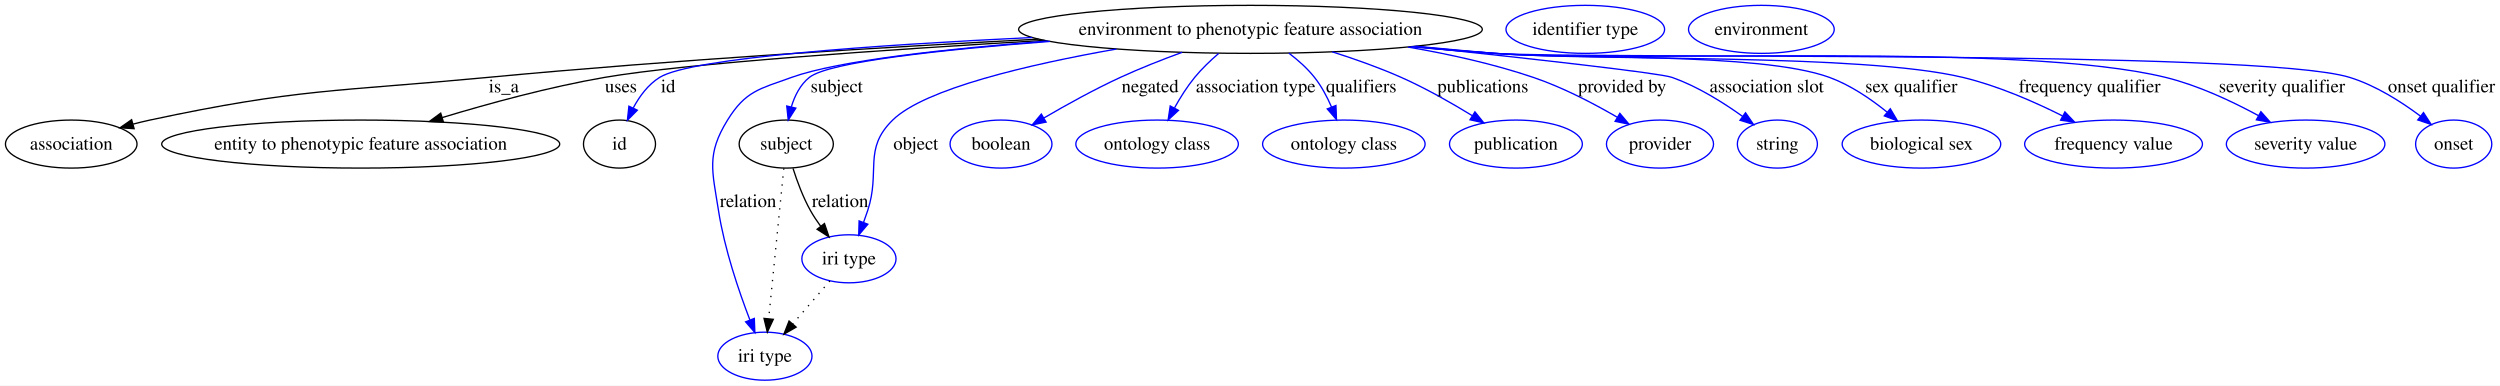
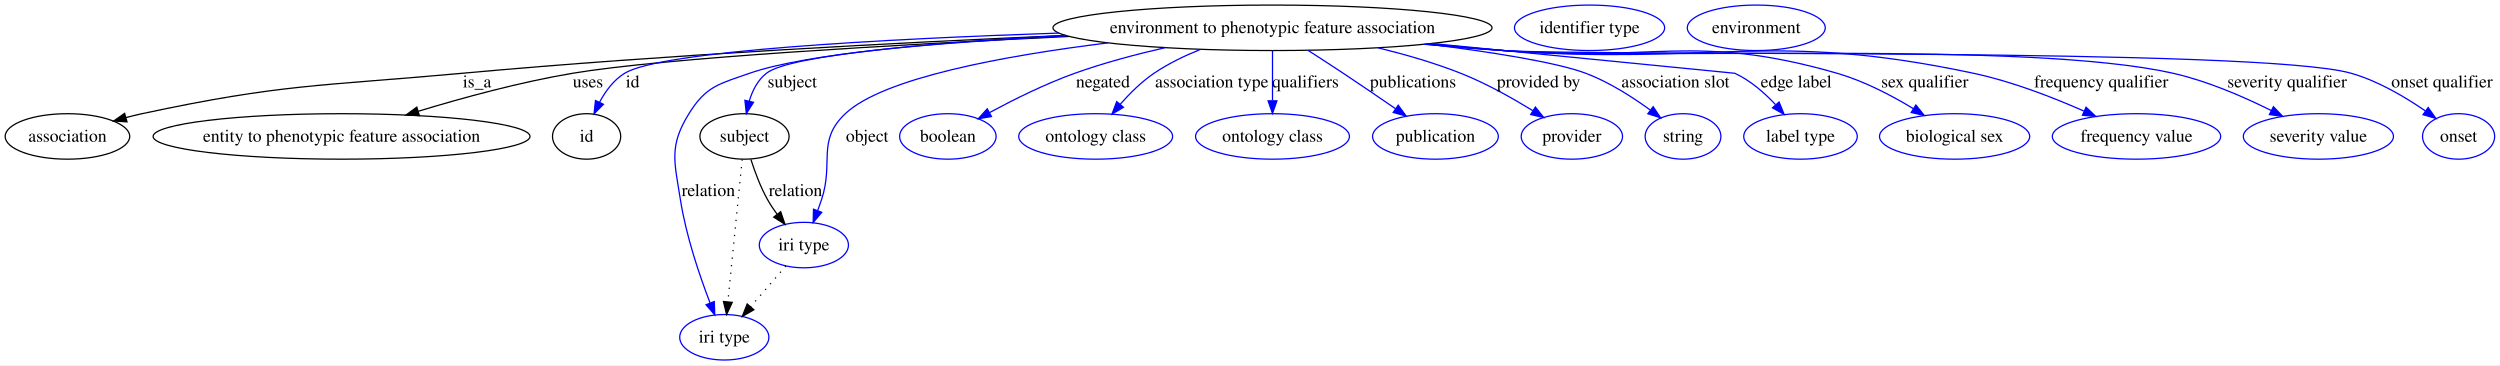
- <svg xmlns="http://www.w3.org/2000/svg" width="1874pt" height="289pt" viewBox="0.00 0.00 1874.11 289.00">
+ <svg xmlns="http://www.w3.org/2000/svg" width="1979pt" height="289pt" viewBox="0.00 0.00 1979.18 289.00">
  <g id="graph0" class="graph" transform="scale(1 1) rotate(0) translate(4 285)">
-     <polygon fill="#ffffff" stroke="transparent" points="-4,4 -4,-285 1870.109,-285 1870.109,4 -4,4" />
+     <polygon fill="#ffffff" stroke="transparent" points="-4,4 -4,-285 1975.176,-285 1975.176,4 -4,4" />
    <g id="node1" class="node">
-       <ellipse fill="none" stroke="#000000" cx="933.402" cy="-263" rx="173.818" ry="18" />
-       <text text-anchor="middle" x="933.402" y="-258.8" font-family="Times,serif" font-size="14.00" fill="#000000">environment to phenotypic feature association</text>
+       <ellipse fill="none" stroke="#000000" cx="1003.402" cy="-263" rx="173.818" ry="18" />
+       <text text-anchor="middle" x="1003.402" y="-258.8" font-family="Times,serif" font-size="14.00" fill="#000000">environment to phenotypic feature association</text>
    </g>
    <g id="node2" class="node">
      <ellipse fill="none" stroke="#000000" cx="49.401" cy="-177" rx="49.303" ry="18" />
      <text text-anchor="middle" x="49.401" y="-172.8" font-family="Times,serif" font-size="14.00" fill="#000000">association</text>
    </g>
    <g id="edge1" class="edge">
-       <path fill="none" stroke="#000000" d="M774.587,-255.672C659.78,-249.723 501.045,-240.158 361.85,-227 248.816,-216.315 219.425,-218.763 108.401,-195 104.278,-194.118 100.028,-193.081 95.786,-191.958" />
+       <path fill="none" stroke="#000000" d="M839.685,-256.954C709.909,-251.404 524.05,-241.772 361.85,-227 248.78,-216.702 219.425,-218.763 108.401,-195 104.278,-194.118 100.028,-193.081 95.786,-191.958" />
      <polygon fill="#000000" stroke="#000000" points="96.544,-188.536 85.971,-189.214 94.659,-195.277 96.544,-188.536" />
      <text text-anchor="middle" x="373.677" y="-215.8" font-family="Times,serif" font-size="14.00" fill="#000000">is_a</text>
    </g>
    <g id="node3" class="node">
      <ellipse fill="none" stroke="#000000" cx="266.401" cy="-177" rx="149.204" ry="18" />
      <text text-anchor="middle" x="266.401" y="-172.8" font-family="Times,serif" font-size="14.00" fill="#000000">entity to phenotypic feature association</text>
    </g>
    <g id="edge2" class="edge">
-       <path fill="none" stroke="#000000" d="M778.943,-254.749C661.669,-247.876 510.493,-237.54 449.291,-227 408.075,-219.902 362.721,-207.533 327.489,-196.874" />
-       <polygon fill="#000000" stroke="#000000" points="328.419,-193.499 317.832,-193.919 326.37,-200.192 328.419,-193.499" />
+       <path fill="none" stroke="#000000" d="M842.473,-256.152C706.346,-249.692 522.146,-239.197 449.291,-227 407.894,-220.07 362.362,-207.638 327.085,-196.906" />
+       <polygon fill="#000000" stroke="#000000" points="328.006,-193.527 317.418,-193.929 325.946,-200.217 328.006,-193.527" />
      <text text-anchor="middle" x="461.457" y="-215.8" font-family="Times,serif" font-size="14.00" fill="#000000">uses</text>
    </g>
    <g id="node4" class="node">
      <ellipse fill="none" stroke="#000000" cx="460.401" cy="-177" rx="27" ry="18" />
      <text text-anchor="middle" x="460.401" y="-172.8" font-family="Times,serif" font-size="14.00" fill="#000000">id</text>
    </g>
    <g id="edge3" class="edge">
-       <path fill="none" stroke="#0000ff" d="M769.819,-256.904C653.689,-251.36 514.321,-241.76 490.512,-227 481.91,-221.668 475.437,-212.886 470.741,-204.157" />
-       <polygon fill="#0000ff" stroke="#0000ff" points="473.781,-202.401 466.326,-194.873 467.46,-205.407 473.781,-202.401" />
+       <path fill="none" stroke="#0000ff" d="M834.256,-258.831C696.274,-254.16 519.559,-244.785 490.512,-227 481.881,-221.715 475.401,-212.944 470.708,-204.21" />
+       <polygon fill="#0000ff" stroke="#0000ff" points="473.748,-202.451 466.3,-194.916 467.423,-205.451 473.748,-202.451" />
      <text text-anchor="middle" x="496.846" y="-215.8" font-family="Times,serif" font-size="14.00" fill="#000000">id</text>
    </g>
    <g id="node6" class="node">
      <ellipse fill="none" stroke="#000000" cx="585.402" cy="-177" rx="35.313" ry="18" />
      <text text-anchor="middle" x="585.402" y="-172.8" font-family="Times,serif" font-size="14.00" fill="#000000">subject</text>
    </g>
    <g id="edge4" class="edge">
-       <path fill="none" stroke="#0000ff" d="M783.079,-253.955C702.79,-247.829 617.453,-238.716 602.746,-227 595.9,-221.546 591.747,-213.227 589.231,-204.931" />
-       <polygon fill="#0000ff" stroke="#0000ff" points="592.597,-203.952 586.903,-195.017 585.782,-205.552 592.597,-203.952" />
+       <path fill="none" stroke="#0000ff" d="M840.541,-256.663C738.136,-251.254 621.853,-241.929 602.746,-227 595.849,-221.611 591.683,-213.309 589.171,-205.008" />
+       <polygon fill="#0000ff" stroke="#0000ff" points="592.535,-204.022 586.854,-195.079 585.718,-205.613 592.535,-204.022" />
      <text text-anchor="middle" x="623.229" y="-215.8" font-family="Times,serif" font-size="14.00" fill="#000000">subject</text>
    </g>
    <g id="node8" class="node">
      <ellipse fill="none" stroke="#0000ff" cx="569.402" cy="-18" rx="35.305" ry="18" />
      <text text-anchor="middle" x="569.402" y="-13.8" font-family="Times,serif" font-size="14.00" fill="#000000">iri type</text>
    </g>
    <g id="edge5" class="edge">
-       <path fill="none" stroke="#0000ff" d="M781.275,-254.231C706.227,-248.472 624.423,-239.631 589.402,-227 565.283,-218.301 554.883,-216.809 541.402,-195 525.432,-169.166 529.974,-157.01 534.643,-127 539.098,-98.366 549.764,-66.968 558.115,-45.255" />
+       <path fill="none" stroke="#0000ff" d="M839.341,-257.024C744.236,-251.943 634.589,-242.851 589.402,-227 565.207,-218.513 554.883,-216.809 541.402,-195 525.432,-169.166 529.974,-157.01 534.643,-127 539.098,-98.366 549.764,-66.968 558.115,-45.255" />
      <polygon fill="#0000ff" stroke="#0000ff" points="561.464,-46.305 561.875,-35.718 554.951,-43.737 561.464,-46.305" />
      <text text-anchor="middle" x="556.781" y="-129.8" font-family="Times,serif" font-size="14.00" fill="#000000">relation</text>
    </g>
    <g id="node9" class="node">
      <ellipse fill="none" stroke="#0000ff" cx="632.402" cy="-91" rx="35.305" ry="18" />
      <text text-anchor="middle" x="632.402" y="-86.8" font-family="Times,serif" font-size="14.00" fill="#000000">iri type</text>
    </g>
    <g id="edge6" class="edge">
-       <path fill="none" stroke="#0000ff" d="M832.902,-248.256C767.184,-236.654 689.224,-218.522 665.194,-195 642.788,-173.066 656.273,-156.761 646.402,-127 645.471,-124.195 644.447,-121.29 643.387,-118.401" />
+       <path fill="none" stroke="#0000ff" d="M873.21,-251.077C791.15,-240.939 695.217,-223.398 665.194,-195 642.415,-173.453 656.273,-156.761 646.402,-127 645.471,-124.195 644.447,-121.29 643.387,-118.401" />
      <polygon fill="#0000ff" stroke="#0000ff" points="646.568,-116.918 639.741,-108.815 640.025,-119.406 646.568,-116.918" />
      <text text-anchor="middle" x="682.505" y="-172.8" font-family="Times,serif" font-size="14.00" fill="#000000">object</text>
    </g>
    <g id="node10" class="node">
      <ellipse fill="none" stroke="#0000ff" cx="746.402" cy="-177" rx="38.202" ry="18" />
      <text text-anchor="middle" x="746.402" y="-172.8" font-family="Times,serif" font-size="14.00" fill="#000000">boolean</text>
    </g>
    <g id="edge7" class="edge">
-       <path fill="none" stroke="#0000ff" d="M882.169,-245.792C867.06,-240.262 850.625,-233.796 835.87,-227 816.37,-218.019 795.377,-206.397 778.63,-196.618" />
-       <polygon fill="#0000ff" stroke="#0000ff" points="780.19,-193.475 769.799,-191.404 776.63,-199.502 780.19,-193.475" />
-       <text text-anchor="middle" x="858.167" y="-215.8" font-family="Times,serif" font-size="14.00" fill="#000000">negated</text>
+       <path fill="none" stroke="#0000ff" d="M918.272,-247.249C894.812,-241.88 869.578,-235.133 846.87,-227 823.541,-218.645 798.594,-206.25 779.395,-195.892" />
+       <polygon fill="#0000ff" stroke="#0000ff" points="780.915,-192.734 770.463,-190.997 777.551,-198.873 780.915,-192.734" />
+       <text text-anchor="middle" x="869.167" y="-215.8" font-family="Times,serif" font-size="14.00" fill="#000000">negated</text>
    </g>
    <g id="node11" class="node">
      <ellipse fill="none" stroke="#0000ff" cx="863.402" cy="-177" rx="60.905" ry="18" />
      <text text-anchor="middle" x="863.402" y="-172.8" font-family="Times,serif" font-size="14.00" fill="#000000">ontology class</text>
    </g>
    <g id="edge8" class="edge">
-       <path fill="none" stroke="#0000ff" d="M909.485,-244.887C903.245,-239.524 896.813,-233.371 891.591,-227 885.932,-220.096 880.782,-211.902 876.477,-204.166" />
-       <polygon fill="#0000ff" stroke="#0000ff" points="879.438,-202.277 871.669,-195.074 873.25,-205.55 879.438,-202.277" />
-       <text text-anchor="middle" x="937.307" y="-215.8" font-family="Times,serif" font-size="14.00" fill="#000000">association type</text>
+       <path fill="none" stroke="#0000ff" d="M946.254,-245.866C933.627,-240.797 920.71,-234.537 909.591,-227 899.705,-220.299 890.426,-211.096 882.815,-202.411" />
+       <polygon fill="#0000ff" stroke="#0000ff" points="885.432,-200.084 876.326,-194.668 880.067,-204.58 885.432,-200.084" />
+       <text text-anchor="middle" x="955.307" y="-215.8" font-family="Times,serif" font-size="14.00" fill="#000000">association type</text>
    </g>
    <g id="node12" class="node">
      <ellipse fill="none" stroke="#0000ff" cx="1003.402" cy="-177" rx="60.905" ry="18" />
      <text text-anchor="middle" x="1003.402" y="-172.8" font-family="Times,serif" font-size="14.00" fill="#000000">ontology class</text>
    </g>
    <g id="edge9" class="edge">
-       <path fill="none" stroke="#0000ff" d="M962.172,-245.177C969.091,-239.937 976.027,-233.772 981.402,-227 986.625,-220.419 990.868,-212.405 994.183,-204.738" />
-       <polygon fill="#0000ff" stroke="#0000ff" points="997.475,-205.932 997.891,-195.345 990.964,-203.362 997.475,-205.932" />
-       <text text-anchor="middle" x="1016.453" y="-215.8" font-family="Times,serif" font-size="14.00" fill="#000000">qualifiers</text>
+       <path fill="none" stroke="#0000ff" d="M1003.402,-244.762C1003.402,-233.36 1003.402,-218.434 1003.402,-205.494" />
+       <polygon fill="#0000ff" stroke="#0000ff" points="1006.902,-205.212 1003.402,-195.212 999.902,-205.212 1006.902,-205.212" />
+       <text text-anchor="middle" x="1029.453" y="-215.8" font-family="Times,serif" font-size="14.00" fill="#000000">qualifiers</text>
    </g>
    <g id="node13" class="node">
      <ellipse fill="none" stroke="#0000ff" cx="1132.401" cy="-177" rx="49.788" ry="18" />
      <text text-anchor="middle" x="1132.401" y="-172.8" font-family="Times,serif" font-size="14.00" fill="#000000">publication</text>
    </g>
    <g id="edge10" class="edge">
-       <path fill="none" stroke="#0000ff" d="M994.712,-246.144C1011.732,-240.748 1030.027,-234.264 1046.401,-227 1064.613,-218.921 1083.875,-207.97 1099.542,-198.376" />
-       <polygon fill="#0000ff" stroke="#0000ff" points="1101.675,-201.171 1108.316,-192.916 1097.977,-195.228 1101.675,-201.171" />
-       <text text-anchor="middle" x="1107.619" y="-215.8" font-family="Times,serif" font-size="14.00" fill="#000000">publications</text>
+       <path fill="none" stroke="#0000ff" d="M1031.421,-245.214C1040.395,-239.457 1050.349,-233.008 1059.401,-227 1073.024,-217.959 1087.939,-207.792 1100.715,-198.999" />
+       <polygon fill="#0000ff" stroke="#0000ff" points="1102.933,-201.721 1109.177,-193.162 1098.958,-195.959 1102.933,-201.721" />
+       <text text-anchor="middle" x="1114.619" y="-215.8" font-family="Times,serif" font-size="14.00" fill="#000000">publications</text>
    </g>
    <g id="node14" class="node">
      <ellipse fill="none" stroke="#0000ff" cx="1240.401" cy="-177" rx="40.132" ry="18" />
      <text text-anchor="middle" x="1240.401" y="-172.8" font-family="Times,serif" font-size="14.00" fill="#000000">provider</text>
    </g>
    <g id="edge11" class="edge">
-       <path fill="none" stroke="#0000ff" d="M1051.402,-249.746C1082.465,-244.429 1115.609,-237.083 1145.401,-227 1167.351,-219.571 1190.387,-207.565 1208.278,-197.18" />
-       <polygon fill="#0000ff" stroke="#0000ff" points="1210.316,-200.041 1217.132,-191.929 1206.745,-194.02 1210.316,-200.041" />
-       <text text-anchor="middle" x="1212.034" y="-215.8" font-family="Times,serif" font-size="14.00" fill="#000000">provided by</text>
+       <path fill="none" stroke="#0000ff" d="M1087.043,-247.131C1108.705,-241.851 1131.74,-235.178 1152.401,-227 1172.253,-219.143 1193.083,-207.481 1209.492,-197.396" />
+       <polygon fill="#0000ff" stroke="#0000ff" points="1211.504,-200.266 1218.118,-191.99 1207.786,-194.334 1211.504,-200.266" />
+       <text text-anchor="middle" x="1214.034" y="-215.8" font-family="Times,serif" font-size="14.00" fill="#000000">provided by</text>
    </g>
    <g id="node15" class="node">
      <ellipse fill="none" stroke="#0000ff" cx="1328.401" cy="-177" rx="30.003" ry="18" />
      <text text-anchor="middle" x="1328.401" y="-172.8" font-family="Times,serif" font-size="14.00" fill="#000000">string</text>
    </g>
    <g id="edge12" class="edge">
-       <path fill="none" stroke="#0000ff" d="M1056.548,-250.255C1141.215,-241.281 1240.028,-230.304 1249.401,-227 1268.469,-220.28 1287.683,-208.263 1302.388,-197.694" />
-       <polygon fill="#0000ff" stroke="#0000ff" points="1304.539,-200.456 1310.489,-191.69 1300.371,-194.832 1304.539,-200.456" />
-       <text text-anchor="middle" x="1320.369" y="-215.8" font-family="Times,serif" font-size="14.00" fill="#000000">association slot</text>
+       <path fill="none" stroke="#0000ff" d="M1125.581,-250.206C1176.021,-243.902 1228.091,-235.775 1251.401,-227 1269.684,-220.118 1288.11,-208.365 1302.352,-197.982" />
+       <polygon fill="#0000ff" stroke="#0000ff" points="1304.75,-200.558 1310.639,-191.751 1300.543,-194.963 1304.75,-200.558" />
+       <text text-anchor="middle" x="1322.369" y="-215.8" font-family="Times,serif" font-size="14.00" fill="#000000">association slot</text>
    </g>
    <g id="node16" class="node">
-       <ellipse fill="none" stroke="#0000ff" cx="1436.401" cy="-177" rx="59.443" ry="18" />
-       <text text-anchor="middle" x="1436.401" y="-172.8" font-family="Times,serif" font-size="14.00" fill="#000000">biological sex</text>
+       <ellipse fill="none" stroke="#0000ff" cx="1421.401" cy="-177" rx="44.96" ry="18" />
+       <text text-anchor="middle" x="1421.401" y="-172.8" font-family="Times,serif" font-size="14.00" fill="#000000">label type</text>
    </g>
    <g id="edge13" class="edge">
-       <path fill="none" stroke="#0000ff" d="M1057.393,-250.356C1077.124,-248.474 1097.316,-246.623 1116.401,-245 1172.121,-240.263 1314.858,-246.14 1367.401,-227 1383.1,-221.281 1398.376,-210.877 1410.548,-201.035" />
-       <polygon fill="#0000ff" stroke="#0000ff" points="1413.057,-203.497 1418.445,-194.375 1408.544,-198.146 1413.057,-203.497" />
-       <text text-anchor="middle" x="1428.81" y="-215.8" font-family="Times,serif" font-size="14.00" fill="#000000">sex qualifier</text>
+       <path fill="none" stroke="#0000ff" d="M1129.614,-250.586C1235.445,-240.176 1369.401,-227 1369.401,-227 1381.664,-221.348 1392.821,-211.588 1401.628,-202.183" />
+       <polygon fill="#0000ff" stroke="#0000ff" points="1404.449,-204.276 1408.447,-194.465 1399.203,-199.642 1404.449,-204.276" />
+       <text text-anchor="middle" x="1417.969" y="-215.8" font-family="Times,serif" font-size="14.00" fill="#000000">edge label</text>
    </g>
    <g id="node17" class="node">
-       <ellipse fill="none" stroke="#0000ff" cx="1580.401" cy="-177" rx="66.642" ry="18" />
-       <text text-anchor="middle" x="1580.401" y="-172.8" font-family="Times,serif" font-size="14.00" fill="#000000">frequency value</text>
+       <ellipse fill="none" stroke="#0000ff" cx="1543.401" cy="-177" rx="59.443" ry="18" />
+       <text text-anchor="middle" x="1543.401" y="-172.8" font-family="Times,serif" font-size="14.00" fill="#000000">biological sex</text>
    </g>
    <g id="edge14" class="edge">
-       <path fill="none" stroke="#0000ff" d="M1055.887,-250.153C1076.09,-248.264 1096.823,-246.464 1116.401,-245 1194.286,-239.176 1391.426,-245.103 1467.401,-227 1493.397,-220.806 1520.849,-208.802 1542.185,-198.108" />
-       <polygon fill="#0000ff" stroke="#0000ff" points="1543.929,-201.147 1551.231,-193.469 1540.736,-194.918 1543.929,-201.147" />
-       <text text-anchor="middle" x="1562.462" y="-215.8" font-family="Times,serif" font-size="14.00" fill="#000000">frequency qualifier</text>
+       <path fill="none" stroke="#0000ff" d="M1126.895,-250.344C1146.783,-248.453 1167.154,-246.602 1186.401,-245 1303.602,-235.243 1337.398,-259.579 1450.401,-227 1471.701,-220.859 1493.628,-209.364 1510.838,-198.943" />
+       <polygon fill="#0000ff" stroke="#0000ff" points="1512.741,-201.881 1519.38,-193.625 1509.041,-195.939 1512.741,-201.881" />
+       <text text-anchor="middle" x="1519.81" y="-215.8" font-family="Times,serif" font-size="14.00" fill="#000000">sex qualifier</text>
    </g>
    <g id="node18" class="node">
-       <ellipse fill="none" stroke="#0000ff" cx="1724.401" cy="-177" rx="59.425" ry="18" />
-       <text text-anchor="middle" x="1724.401" y="-172.8" font-family="Times,serif" font-size="14.00" fill="#000000">severity value</text>
+       <ellipse fill="none" stroke="#0000ff" cx="1687.401" cy="-177" rx="66.642" ry="18" />
+       <text text-anchor="middle" x="1687.401" y="-172.8" font-family="Times,serif" font-size="14.00" fill="#000000">frequency value</text>
    </g>
    <g id="edge15" class="edge">
-       <path fill="none" stroke="#0000ff" d="M1054.391,-250.027C1075.061,-248.118 1096.334,-246.345 1116.401,-245 1228.001,-237.522 1510.761,-253.597 1619.401,-227 1643.781,-221.031 1669.243,-209.069 1688.987,-198.342" />
-       <polygon fill="#0000ff" stroke="#0000ff" points="1690.88,-201.294 1697.91,-193.367 1687.472,-195.18 1690.88,-201.294" />
-       <text text-anchor="middle" x="1706.638" y="-215.8" font-family="Times,serif" font-size="14.00" fill="#000000">severity qualifier</text>
+       <path fill="none" stroke="#0000ff" d="M1125.39,-250.15C1145.749,-248.25 1166.661,-246.447 1186.401,-245 1351.485,-232.895 1396.479,-261.353 1558.401,-227 1588.582,-220.597 1620.953,-208.031 1645.718,-197.1" />
+       <polygon fill="#0000ff" stroke="#0000ff" points="1647.474,-200.148 1655.155,-192.851 1644.6,-193.765 1647.474,-200.148" />
+       <text text-anchor="middle" x="1659.462" y="-215.8" font-family="Times,serif" font-size="14.00" fill="#000000">frequency qualifier</text>
    </g>
    <g id="node19" class="node">
-       <ellipse fill="none" stroke="#0000ff" cx="1835.401" cy="-177" rx="28.55" ry="18" />
-       <text text-anchor="middle" x="1835.401" y="-172.8" font-family="Times,serif" font-size="14.00" fill="#000000">onset</text>
+       <ellipse fill="none" stroke="#0000ff" cx="1831.401" cy="-177" rx="59.425" ry="18" />
+       <text text-anchor="middle" x="1831.401" y="-172.8" font-family="Times,serif" font-size="14.00" fill="#000000">severity value</text>
    </g>
    <g id="edge16" class="edge">
-       <path fill="none" stroke="#0000ff" d="M1053.398,-249.985C1074.378,-248.056 1096.011,-246.287 1116.401,-245 1187.51,-240.51 1689.314,-247.992 1757.401,-227 1776.804,-221.018 1796.036,-208.779 1810.549,-197.908" />
-       <polygon fill="#0000ff" stroke="#0000ff" points="1812.762,-200.62 1818.514,-191.723 1808.469,-195.092 1812.762,-200.62" />
-       <text text-anchor="middle" x="1826.255" y="-215.8" font-family="Times,serif" font-size="14.00" fill="#000000">onset qualifier</text>
+       <path fill="none" stroke="#0000ff" d="M1124.389,-249.995C1145.059,-248.09 1166.333,-246.326 1186.401,-245 1303.991,-237.228 1601.449,-252.952 1716.401,-227 1743.531,-220.875 1772.222,-208.412 1794.16,-197.462" />
+       <polygon fill="#0000ff" stroke="#0000ff" points="1795.81,-200.549 1803.124,-192.884 1792.626,-194.315 1795.81,-200.549" />
+       <text text-anchor="middle" x="1806.638" y="-215.8" font-family="Times,serif" font-size="14.00" fill="#000000">severity qualifier</text>
+     </g>
+     <g id="node20" class="node">
+       <ellipse fill="none" stroke="#0000ff" cx="1942.401" cy="-177" rx="28.55" ry="18" />
+       <text text-anchor="middle" x="1942.401" y="-172.8" font-family="Times,serif" font-size="14.00" fill="#000000">onset</text>
+     </g>
+     <g id="edge17" class="edge">
+       <path fill="none" stroke="#0000ff" d="M1123.397,-249.964C1144.377,-248.037 1166.01,-246.275 1186.401,-245 1260.839,-240.347 1785.709,-247.559 1857.401,-227 1878.647,-220.907 1900.08,-208.245 1916.109,-197.188" />
+       <polygon fill="#0000ff" stroke="#0000ff" points="1918.311,-199.917 1924.423,-191.262 1914.248,-194.216 1918.311,-199.917" />
+       <text text-anchor="middle" x="1929.255" y="-215.8" font-family="Times,serif" font-size="14.00" fill="#000000">onset qualifier</text>
    </g>
    <g id="node5" class="node">
-       <ellipse fill="none" stroke="#0000ff" cx="1184.401" cy="-263" rx="59.443" ry="18" />
-       <text text-anchor="middle" x="1184.401" y="-258.8" font-family="Times,serif" font-size="14.00" fill="#000000">identifier type</text>
+       <ellipse fill="none" stroke="#0000ff" cx="1254.401" cy="-263" rx="59.443" ry="18" />
+       <text text-anchor="middle" x="1254.401" y="-258.8" font-family="Times,serif" font-size="14.00" fill="#000000">identifier type</text>
    </g>
-     <g id="edge18" class="edge">
+     <g id="edge19" class="edge">
      <path fill="none" stroke="#000000" stroke-dasharray="1,5" d="M583.566,-158.761C580.793,-131.205 575.513,-78.735 572.241,-46.223" />
      <polygon fill="#000000" stroke="#000000" points="575.699,-45.626 571.216,-36.027 568.734,-46.327 575.699,-45.626" />
    </g>
-     <g id="edge17" class="edge">
+     <g id="edge18" class="edge">
      <path fill="none" stroke="#000000" d="M590.473,-158.796C593.575,-149.032 598.03,-136.989 603.643,-127 605.863,-123.049 608.509,-119.083 611.284,-115.303" />
      <polygon fill="#000000" stroke="#000000" points="614.056,-117.439 617.448,-107.402 608.537,-113.134 614.056,-117.439" />
      <text text-anchor="middle" x="625.781" y="-129.8" font-family="Times,serif" font-size="14.00" fill="#000000">relation</text>
    </g>
    <g id="node7" class="node">
-       <ellipse fill="none" stroke="#0000ff" cx="1316.401" cy="-263" rx="54.608" ry="18" />
-       <text text-anchor="middle" x="1316.401" y="-258.8" font-family="Times,serif" font-size="14.00" fill="#000000">environment</text>
+       <ellipse fill="none" stroke="#0000ff" cx="1386.401" cy="-263" rx="54.608" ry="18" />
+       <text text-anchor="middle" x="1386.401" y="-258.8" font-family="Times,serif" font-size="14.00" fill="#000000">environment</text>
    </g>
-     <g id="edge19" class="edge">
+     <g id="edge20" class="edge">
      <path fill="none" stroke="#000000" stroke-dasharray="1,5" d="M618.106,-74.435C609.89,-64.915 599.421,-52.785 590.297,-42.212" />
      <polygon fill="#000000" stroke="#000000" points="592.824,-39.783 583.641,-34.499 587.524,-44.357 592.824,-39.783" />
    </g>
  </g>
</svg>
